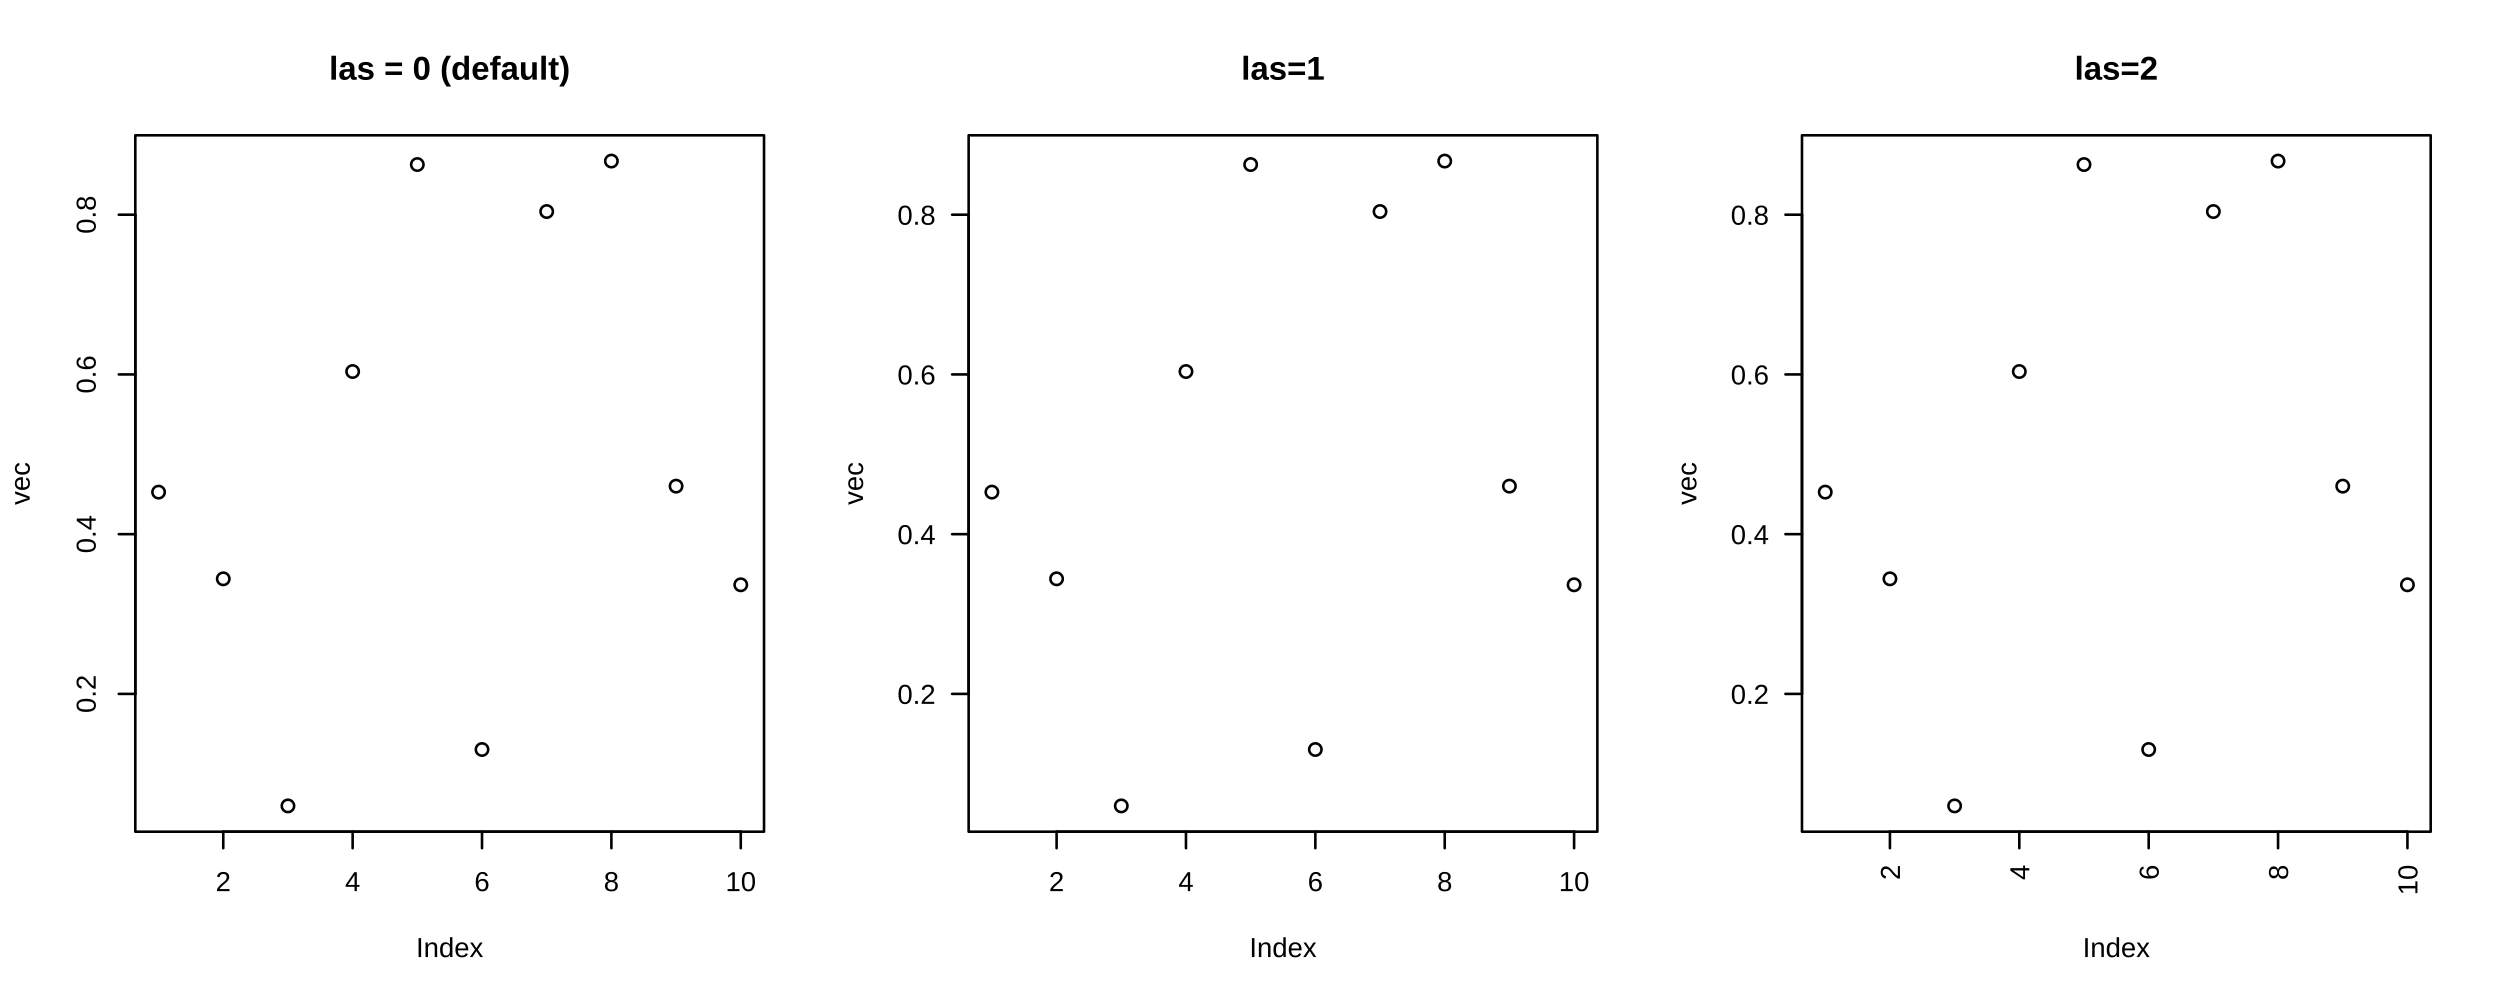
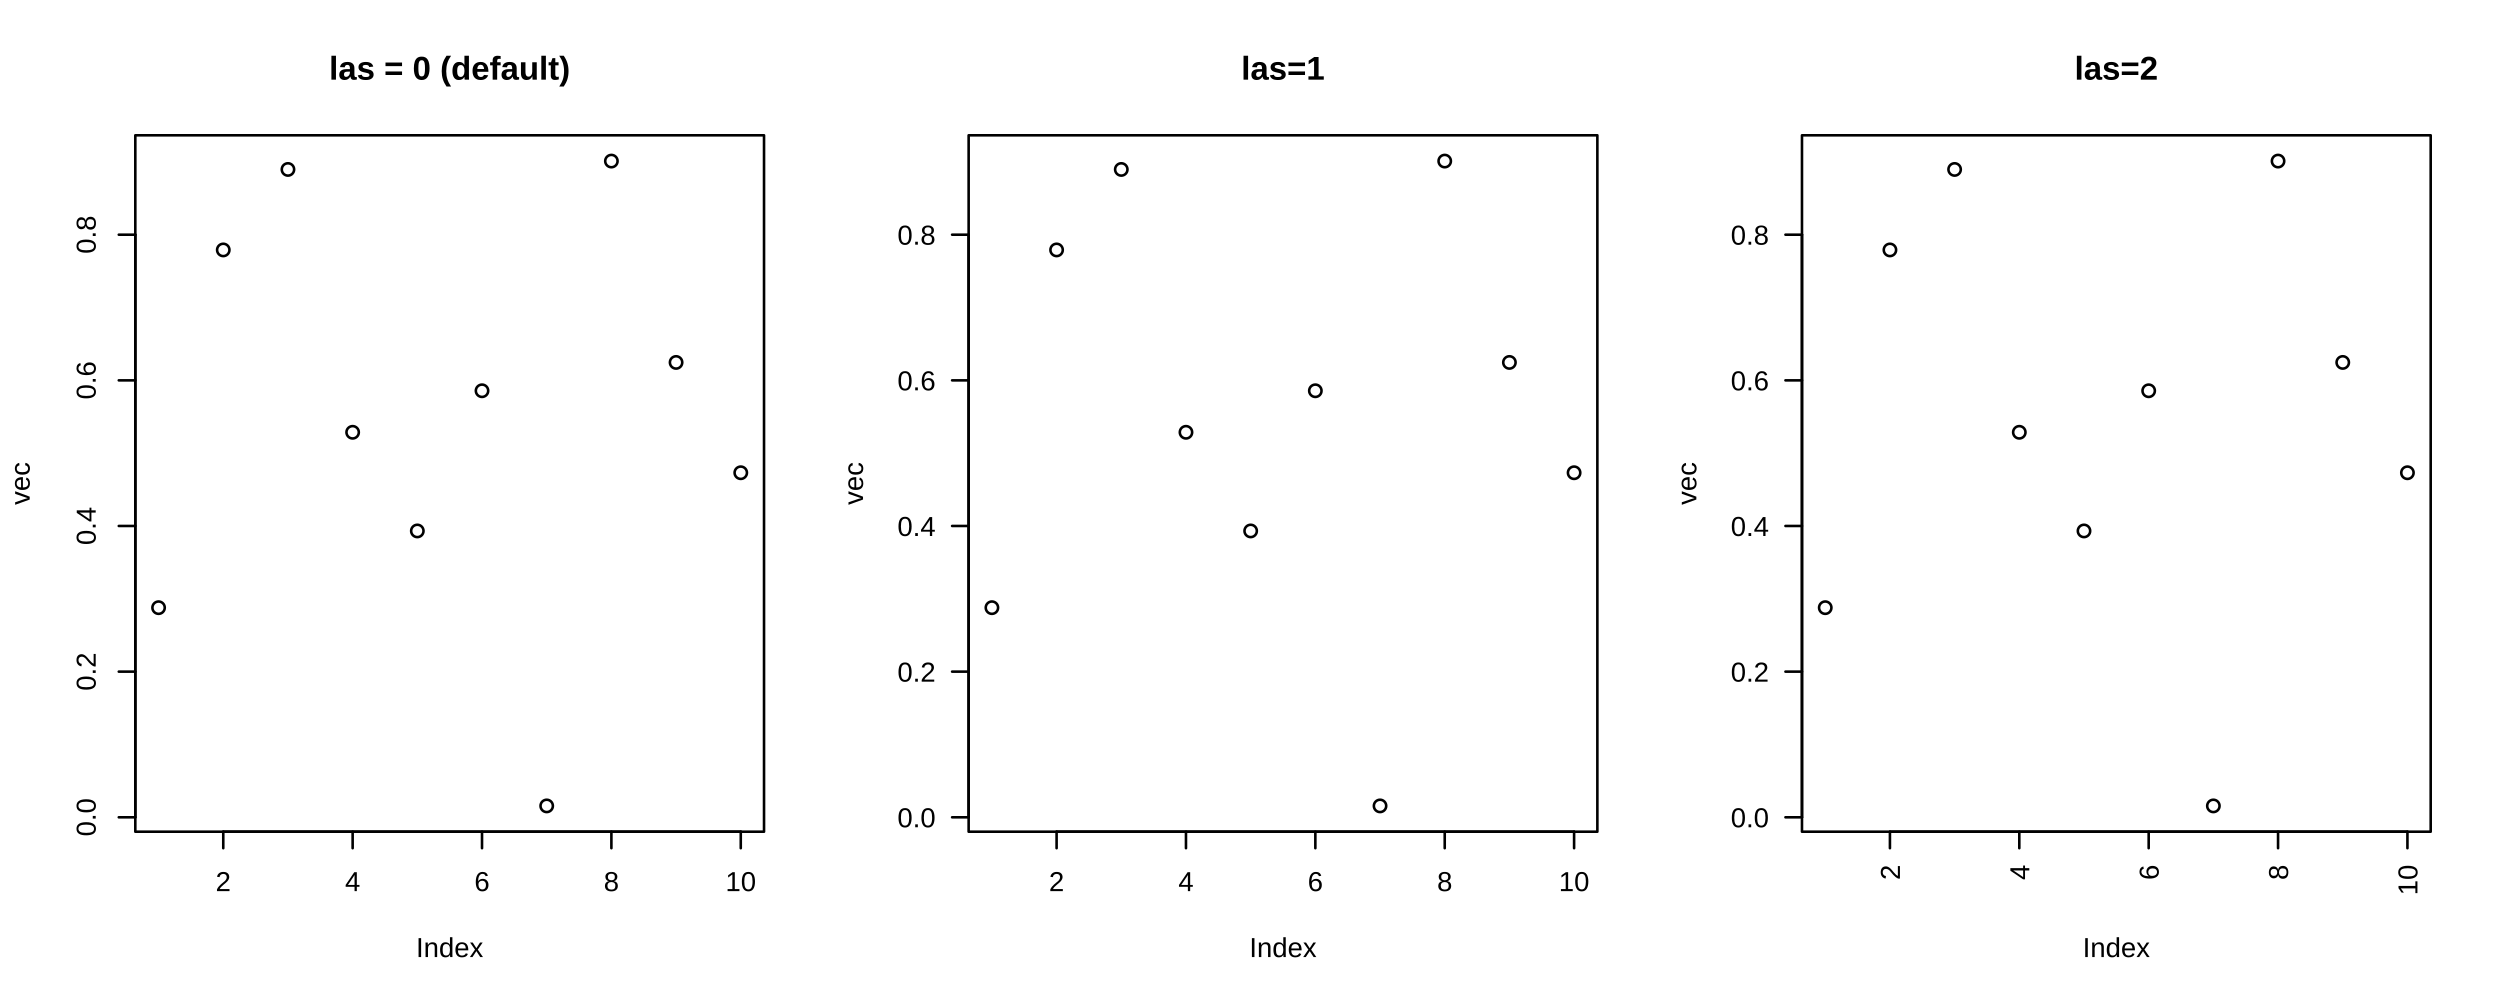
<svg xmlns="http://www.w3.org/2000/svg" class="svglite" width="720.00pt" height="288.00pt" viewBox="0 0 720.00 288.00">
  <defs>
    <style type="text/css">
    .svglite line, .svglite polyline, .svglite polygon, .svglite path, .svglite rect, .svglite circle {
      fill: none;
      stroke: #000000;
      stroke-linecap: round;
      stroke-linejoin: round;
      stroke-miterlimit: 10.00;
    }
    .svglite text {
      white-space: pre;
    }
  </style>
  </defs>
  <rect width="100%" height="100%" style="stroke: none; fill: #FFFFFF;" />
  <defs>
    <clipPath id="cpMC4wMHw3MjAuMDB8MC4wMHwyODguMDA=">
      <rect x="0.00" y="0.00" width="720.00" height="288.00" />
    </clipPath>
  </defs>
  <g clip-path="url(#cpMC4wMHw3MjAuMDB8MC4wMHwyODguMDA=)">
</g>
  <defs>
    <clipPath id="cpMzguOTd8MjIwLjA0fDM4Ljk3fDIzOS41Mw==">
      <rect x="38.97" y="38.97" width="181.08" height="200.56" />
    </clipPath>
  </defs>
  <g clip-path="url(#cpMzguOTd8MjIwLjA0fDM4Ljk3fDIzOS41Mw==)">
-     <circle cx="45.67" cy="141.73" r="1.78" style="stroke-width: 0.75;" />
-     <circle cx="64.30" cy="166.70" r="1.78" style="stroke-width: 0.75;" />
-     <circle cx="82.93" cy="232.10" r="1.78" style="stroke-width: 0.75;" />
-     <circle cx="101.56" cy="107.00" r="1.78" style="stroke-width: 0.75;" />
-     <circle cx="120.19" cy="47.39" r="1.78" style="stroke-width: 0.75;" />
-     <circle cx="138.82" cy="215.86" r="1.78" style="stroke-width: 0.75;" />
-     <circle cx="157.45" cy="60.92" r="1.78" style="stroke-width: 0.75;" />
+     <circle cx="45.67" cy="175.01" r="1.78" style="stroke-width: 0.75;" />
+     <circle cx="64.30" cy="71.98" r="1.78" style="stroke-width: 0.75;" />
+     <circle cx="82.93" cy="48.80" r="1.78" style="stroke-width: 0.75;" />
+     <circle cx="101.56" cy="124.50" r="1.78" style="stroke-width: 0.75;" />
+     <circle cx="120.19" cy="152.91" r="1.78" style="stroke-width: 0.75;" />
+     <circle cx="138.82" cy="112.54" r="1.78" style="stroke-width: 0.75;" />
+     <circle cx="157.45" cy="232.10" r="1.78" style="stroke-width: 0.75;" />
    <circle cx="176.08" cy="46.39" r="1.78" style="stroke-width: 0.75;" />
-     <circle cx="194.71" cy="140.01" r="1.78" style="stroke-width: 0.75;" />
-     <circle cx="213.34" cy="168.42" r="1.78" style="stroke-width: 0.75;" />
+     <circle cx="194.71" cy="104.38" r="1.78" style="stroke-width: 0.75;" />
+     <circle cx="213.34" cy="136.15" r="1.78" style="stroke-width: 0.75;" />
  </g>
  <g clip-path="url(#cpMC4wMHw3MjAuMDB8MC4wMHwyODguMDA=)">
    <line x1="64.30" y1="239.53" x2="213.34" y2="239.53" style="stroke-width: 0.75;" />
    <line x1="64.30" y1="239.53" x2="64.30" y2="244.28" style="stroke-width: 0.75;" />
    <line x1="101.56" y1="239.53" x2="101.56" y2="244.28" style="stroke-width: 0.75;" />
    <line x1="138.82" y1="239.53" x2="138.82" y2="244.28" style="stroke-width: 0.75;" />
    <line x1="176.08" y1="239.53" x2="176.08" y2="244.28" style="stroke-width: 0.75;" />
    <line x1="213.34" y1="239.53" x2="213.34" y2="244.28" style="stroke-width: 0.75;" />
    <text x="64.30" y="256.64" text-anchor="middle" style="font-size: 7.92px; font-family: &quot;Liberation Sans&quot;;" textLength="5.03px" lengthAdjust="spacingAndGlyphs">2</text>
    <text x="101.56" y="256.64" text-anchor="middle" style="font-size: 7.92px; font-family: &quot;Liberation Sans&quot;;" textLength="5.03px" lengthAdjust="spacingAndGlyphs">4</text>
    <text x="138.82" y="256.64" text-anchor="middle" style="font-size: 7.92px; font-family: &quot;Liberation Sans&quot;;" textLength="5.03px" lengthAdjust="spacingAndGlyphs">6</text>
    <text x="176.08" y="256.64" text-anchor="middle" style="font-size: 7.92px; font-family: &quot;Liberation Sans&quot;;" textLength="5.03px" lengthAdjust="spacingAndGlyphs">8</text>
    <text x="213.34" y="256.64" text-anchor="middle" style="font-size: 7.92px; font-family: &quot;Liberation Sans&quot;;" textLength="10.07px" lengthAdjust="spacingAndGlyphs">10</text>
-     <line x1="38.97" y1="199.84" x2="38.97" y2="61.84" style="stroke-width: 0.75;" />
-     <line x1="38.97" y1="199.84" x2="34.21" y2="199.84" style="stroke-width: 0.75;" />
-     <line x1="38.97" y1="153.84" x2="34.21" y2="153.84" style="stroke-width: 0.75;" />
-     <line x1="38.97" y1="107.84" x2="34.21" y2="107.84" style="stroke-width: 0.75;" />
-     <line x1="38.97" y1="61.84" x2="34.21" y2="61.84" style="stroke-width: 0.75;" />
-     <text transform="translate(27.56,199.84) rotate(-90)" text-anchor="middle" style="font-size: 7.92px; font-family: &quot;Liberation Sans&quot;;" textLength="12.58px" lengthAdjust="spacingAndGlyphs">0.2</text>
-     <text transform="translate(27.56,153.84) rotate(-90)" text-anchor="middle" style="font-size: 7.92px; font-family: &quot;Liberation Sans&quot;;" textLength="12.58px" lengthAdjust="spacingAndGlyphs">0.4</text>
-     <text transform="translate(27.56,107.84) rotate(-90)" text-anchor="middle" style="font-size: 7.92px; font-family: &quot;Liberation Sans&quot;;" textLength="12.58px" lengthAdjust="spacingAndGlyphs">0.6</text>
-     <text transform="translate(27.56,61.84) rotate(-90)" text-anchor="middle" style="font-size: 7.92px; font-family: &quot;Liberation Sans&quot;;" textLength="12.58px" lengthAdjust="spacingAndGlyphs">0.8</text>
+     <line x1="38.97" y1="235.38" x2="38.97" y2="67.59" style="stroke-width: 0.75;" />
+     <line x1="38.97" y1="235.38" x2="34.21" y2="235.38" style="stroke-width: 0.75;" />
+     <line x1="38.97" y1="193.43" x2="34.21" y2="193.43" style="stroke-width: 0.75;" />
+     <line x1="38.97" y1="151.48" x2="34.21" y2="151.48" style="stroke-width: 0.75;" />
+     <line x1="38.97" y1="109.54" x2="34.21" y2="109.54" style="stroke-width: 0.75;" />
+     <line x1="38.97" y1="67.59" x2="34.21" y2="67.59" style="stroke-width: 0.75;" />
+     <text transform="translate(27.56,235.38) rotate(-90)" text-anchor="middle" style="font-size: 7.92px; font-family: &quot;Liberation Sans&quot;;" textLength="12.58px" lengthAdjust="spacingAndGlyphs">0.0</text>
+     <text transform="translate(27.56,193.43) rotate(-90)" text-anchor="middle" style="font-size: 7.92px; font-family: &quot;Liberation Sans&quot;;" textLength="12.58px" lengthAdjust="spacingAndGlyphs">0.2</text>
+     <text transform="translate(27.56,151.48) rotate(-90)" text-anchor="middle" style="font-size: 7.92px; font-family: &quot;Liberation Sans&quot;;" textLength="12.58px" lengthAdjust="spacingAndGlyphs">0.4</text>
+     <text transform="translate(27.56,109.54) rotate(-90)" text-anchor="middle" style="font-size: 7.92px; font-family: &quot;Liberation Sans&quot;;" textLength="12.58px" lengthAdjust="spacingAndGlyphs">0.6</text>
+     <text transform="translate(27.56,67.59) rotate(-90)" text-anchor="middle" style="font-size: 7.92px; font-family: &quot;Liberation Sans&quot;;" textLength="12.58px" lengthAdjust="spacingAndGlyphs">0.8</text>
    <polygon points="38.97,239.53 220.04,239.53 220.04,38.97 38.97,38.97 " style="stroke-width: 0.75;" />
  </g>
  <defs>
    <clipPath id="cpMC4wMHwyNDAuMDB8MC4wMHwyODguMDA=">
      <rect x="0.00" y="0.00" width="240.00" height="288.00" />
    </clipPath>
  </defs>
  <g clip-path="url(#cpMC4wMHwyNDAuMDB8MC4wMHwyODguMDA=)">
    <text x="129.50" y="22.95" text-anchor="middle" style="font-size: 9.50px; font-weight: bold; font-family: &quot;Liberation Sans&quot;;" textLength="86.82px" lengthAdjust="spacingAndGlyphs">las = 0 (default)</text>
    <text x="129.50" y="275.64" text-anchor="middle" style="font-size: 7.92px; font-family: &quot;Liberation Sans&quot;;" textLength="21.77px" lengthAdjust="spacingAndGlyphs">Index</text>
    <text transform="translate(8.55,139.25) rotate(-90)" text-anchor="middle" style="font-size: 7.92px; font-family: &quot;Liberation Sans&quot;;" textLength="13.90px" lengthAdjust="spacingAndGlyphs">vec</text>
  </g>
  <defs>
    <clipPath id="cpMjc4Ljk3fDQ2MC4wNHwzOC45N3wyMzkuNTM=">
      <rect x="278.97" y="38.97" width="181.08" height="200.56" />
    </clipPath>
  </defs>
  <g clip-path="url(#cpMjc4Ljk3fDQ2MC4wNHwzOC45N3wyMzkuNTM=)">
-     <circle cx="285.67" cy="141.73" r="1.78" style="stroke-width: 0.75;" />
-     <circle cx="304.30" cy="166.70" r="1.78" style="stroke-width: 0.75;" />
-     <circle cx="322.93" cy="232.10" r="1.78" style="stroke-width: 0.75;" />
-     <circle cx="341.56" cy="107.00" r="1.78" style="stroke-width: 0.75;" />
-     <circle cx="360.19" cy="47.39" r="1.78" style="stroke-width: 0.75;" />
-     <circle cx="378.82" cy="215.86" r="1.78" style="stroke-width: 0.75;" />
-     <circle cx="397.45" cy="60.92" r="1.78" style="stroke-width: 0.75;" />
+     <circle cx="285.67" cy="175.01" r="1.78" style="stroke-width: 0.75;" />
+     <circle cx="304.30" cy="71.98" r="1.78" style="stroke-width: 0.75;" />
+     <circle cx="322.93" cy="48.80" r="1.78" style="stroke-width: 0.75;" />
+     <circle cx="341.56" cy="124.50" r="1.78" style="stroke-width: 0.75;" />
+     <circle cx="360.19" cy="152.91" r="1.78" style="stroke-width: 0.75;" />
+     <circle cx="378.82" cy="112.54" r="1.78" style="stroke-width: 0.75;" />
+     <circle cx="397.45" cy="232.10" r="1.78" style="stroke-width: 0.75;" />
    <circle cx="416.08" cy="46.39" r="1.78" style="stroke-width: 0.75;" />
-     <circle cx="434.71" cy="140.01" r="1.78" style="stroke-width: 0.75;" />
-     <circle cx="453.34" cy="168.42" r="1.78" style="stroke-width: 0.75;" />
+     <circle cx="434.71" cy="104.38" r="1.78" style="stroke-width: 0.75;" />
+     <circle cx="453.34" cy="136.15" r="1.78" style="stroke-width: 0.75;" />
  </g>
  <g clip-path="url(#cpMC4wMHw3MjAuMDB8MC4wMHwyODguMDA=)">
    <line x1="304.30" y1="239.53" x2="453.34" y2="239.53" style="stroke-width: 0.75;" />
    <line x1="304.30" y1="239.53" x2="304.30" y2="244.28" style="stroke-width: 0.75;" />
    <line x1="341.56" y1="239.53" x2="341.56" y2="244.28" style="stroke-width: 0.75;" />
    <line x1="378.82" y1="239.53" x2="378.82" y2="244.28" style="stroke-width: 0.75;" />
    <line x1="416.08" y1="239.53" x2="416.08" y2="244.28" style="stroke-width: 0.75;" />
    <line x1="453.34" y1="239.53" x2="453.34" y2="244.28" style="stroke-width: 0.75;" />
    <text x="304.30" y="256.64" text-anchor="middle" style="font-size: 7.92px; font-family: &quot;Liberation Sans&quot;;" textLength="5.03px" lengthAdjust="spacingAndGlyphs">2</text>
    <text x="341.56" y="256.64" text-anchor="middle" style="font-size: 7.92px; font-family: &quot;Liberation Sans&quot;;" textLength="5.03px" lengthAdjust="spacingAndGlyphs">4</text>
    <text x="378.82" y="256.64" text-anchor="middle" style="font-size: 7.92px; font-family: &quot;Liberation Sans&quot;;" textLength="5.03px" lengthAdjust="spacingAndGlyphs">6</text>
    <text x="416.08" y="256.64" text-anchor="middle" style="font-size: 7.92px; font-family: &quot;Liberation Sans&quot;;" textLength="5.03px" lengthAdjust="spacingAndGlyphs">8</text>
    <text x="453.34" y="256.64" text-anchor="middle" style="font-size: 7.92px; font-family: &quot;Liberation Sans&quot;;" textLength="10.07px" lengthAdjust="spacingAndGlyphs">10</text>
-     <line x1="278.97" y1="199.84" x2="278.97" y2="61.84" style="stroke-width: 0.75;" />
-     <line x1="278.97" y1="199.84" x2="274.21" y2="199.84" style="stroke-width: 0.75;" />
-     <line x1="278.97" y1="153.84" x2="274.21" y2="153.84" style="stroke-width: 0.75;" />
-     <line x1="278.97" y1="107.84" x2="274.21" y2="107.84" style="stroke-width: 0.75;" />
-     <line x1="278.97" y1="61.84" x2="274.21" y2="61.84" style="stroke-width: 0.75;" />
-     <text x="269.46" y="202.72" text-anchor="end" style="font-size: 7.92px; font-family: &quot;Liberation Sans&quot;;" textLength="12.58px" lengthAdjust="spacingAndGlyphs">0.2</text>
-     <text x="269.46" y="156.72" text-anchor="end" style="font-size: 7.92px; font-family: &quot;Liberation Sans&quot;;" textLength="12.58px" lengthAdjust="spacingAndGlyphs">0.4</text>
-     <text x="269.46" y="110.72" text-anchor="end" style="font-size: 7.92px; font-family: &quot;Liberation Sans&quot;;" textLength="12.58px" lengthAdjust="spacingAndGlyphs">0.6</text>
-     <text x="269.46" y="64.72" text-anchor="end" style="font-size: 7.92px; font-family: &quot;Liberation Sans&quot;;" textLength="12.58px" lengthAdjust="spacingAndGlyphs">0.8</text>
+     <line x1="278.97" y1="235.38" x2="278.97" y2="67.59" style="stroke-width: 0.75;" />
+     <line x1="278.97" y1="235.38" x2="274.21" y2="235.38" style="stroke-width: 0.75;" />
+     <line x1="278.97" y1="193.43" x2="274.21" y2="193.43" style="stroke-width: 0.75;" />
+     <line x1="278.97" y1="151.48" x2="274.21" y2="151.48" style="stroke-width: 0.75;" />
+     <line x1="278.97" y1="109.54" x2="274.21" y2="109.54" style="stroke-width: 0.75;" />
+     <line x1="278.97" y1="67.59" x2="274.21" y2="67.59" style="stroke-width: 0.75;" />
+     <text x="269.46" y="238.26" text-anchor="end" style="font-size: 7.92px; font-family: &quot;Liberation Sans&quot;;" textLength="12.58px" lengthAdjust="spacingAndGlyphs">0.0</text>
+     <text x="269.46" y="196.31" text-anchor="end" style="font-size: 7.92px; font-family: &quot;Liberation Sans&quot;;" textLength="12.58px" lengthAdjust="spacingAndGlyphs">0.2</text>
+     <text x="269.46" y="154.36" text-anchor="end" style="font-size: 7.92px; font-family: &quot;Liberation Sans&quot;;" textLength="12.58px" lengthAdjust="spacingAndGlyphs">0.4</text>
+     <text x="269.46" y="112.42" text-anchor="end" style="font-size: 7.92px; font-family: &quot;Liberation Sans&quot;;" textLength="12.58px" lengthAdjust="spacingAndGlyphs">0.6</text>
+     <text x="269.46" y="70.47" text-anchor="end" style="font-size: 7.92px; font-family: &quot;Liberation Sans&quot;;" textLength="12.58px" lengthAdjust="spacingAndGlyphs">0.8</text>
    <polygon points="278.97,239.53 460.04,239.53 460.04,38.97 278.97,38.97 " style="stroke-width: 0.75;" />
  </g>
  <defs>
    <clipPath id="cpMjQwLjAwfDQ4MC4wMHwwLjAwfDI4OC4wMA==">
      <rect x="240.00" y="0.00" width="240.00" height="288.00" />
    </clipPath>
  </defs>
  <g clip-path="url(#cpMjQwLjAwfDQ4MC4wMHwwLjAwfDI4OC4wMA==)">
    <text x="369.50" y="22.95" text-anchor="middle" style="font-size: 9.50px; font-weight: bold; font-family: &quot;Liberation Sans&quot;;" textLength="29.88px" lengthAdjust="spacingAndGlyphs">las=1</text>
    <text x="369.50" y="275.64" text-anchor="middle" style="font-size: 7.92px; font-family: &quot;Liberation Sans&quot;;" textLength="21.77px" lengthAdjust="spacingAndGlyphs">Index</text>
    <text transform="translate(248.55,139.25) rotate(-90)" text-anchor="middle" style="font-size: 7.92px; font-family: &quot;Liberation Sans&quot;;" textLength="13.90px" lengthAdjust="spacingAndGlyphs">vec</text>
  </g>
  <defs>
    <clipPath id="cpNTE4Ljk3fDcwMC4wNHwzOC45N3wyMzkuNTM=">
      <rect x="518.97" y="38.97" width="181.08" height="200.56" />
    </clipPath>
  </defs>
  <g clip-path="url(#cpNTE4Ljk3fDcwMC4wNHwzOC45N3wyMzkuNTM=)">
-     <circle cx="525.67" cy="141.73" r="1.78" style="stroke-width: 0.75;" />
-     <circle cx="544.30" cy="166.70" r="1.78" style="stroke-width: 0.75;" />
-     <circle cx="562.93" cy="232.10" r="1.78" style="stroke-width: 0.75;" />
-     <circle cx="581.56" cy="107.00" r="1.78" style="stroke-width: 0.75;" />
-     <circle cx="600.19" cy="47.39" r="1.78" style="stroke-width: 0.75;" />
-     <circle cx="618.82" cy="215.86" r="1.78" style="stroke-width: 0.75;" />
-     <circle cx="637.45" cy="60.92" r="1.78" style="stroke-width: 0.75;" />
+     <circle cx="525.67" cy="175.01" r="1.78" style="stroke-width: 0.75;" />
+     <circle cx="544.30" cy="71.98" r="1.78" style="stroke-width: 0.75;" />
+     <circle cx="562.93" cy="48.80" r="1.78" style="stroke-width: 0.75;" />
+     <circle cx="581.56" cy="124.50" r="1.78" style="stroke-width: 0.75;" />
+     <circle cx="600.19" cy="152.91" r="1.78" style="stroke-width: 0.75;" />
+     <circle cx="618.82" cy="112.54" r="1.78" style="stroke-width: 0.75;" />
+     <circle cx="637.45" cy="232.10" r="1.78" style="stroke-width: 0.75;" />
    <circle cx="656.08" cy="46.39" r="1.78" style="stroke-width: 0.75;" />
-     <circle cx="674.71" cy="140.01" r="1.78" style="stroke-width: 0.75;" />
-     <circle cx="693.34" cy="168.42" r="1.78" style="stroke-width: 0.75;" />
+     <circle cx="674.71" cy="104.38" r="1.78" style="stroke-width: 0.75;" />
+     <circle cx="693.34" cy="136.15" r="1.78" style="stroke-width: 0.75;" />
  </g>
  <g clip-path="url(#cpMC4wMHw3MjAuMDB8MC4wMHwyODguMDA=)">
    <line x1="544.30" y1="239.53" x2="693.34" y2="239.53" style="stroke-width: 0.75;" />
    <line x1="544.30" y1="239.53" x2="544.30" y2="244.28" style="stroke-width: 0.75;" />
    <line x1="581.56" y1="239.53" x2="581.56" y2="244.28" style="stroke-width: 0.75;" />
    <line x1="618.82" y1="239.53" x2="618.82" y2="244.28" style="stroke-width: 0.75;" />
    <line x1="656.08" y1="239.53" x2="656.08" y2="244.28" style="stroke-width: 0.75;" />
    <line x1="693.34" y1="239.53" x2="693.34" y2="244.28" style="stroke-width: 0.75;" />
    <text transform="translate(547.18,249.03) rotate(-90)" text-anchor="end" style="font-size: 7.92px; font-family: &quot;Liberation Sans&quot;;" textLength="5.03px" lengthAdjust="spacingAndGlyphs">2</text>
    <text transform="translate(584.44,249.03) rotate(-90)" text-anchor="end" style="font-size: 7.92px; font-family: &quot;Liberation Sans&quot;;" textLength="5.03px" lengthAdjust="spacingAndGlyphs">4</text>
    <text transform="translate(621.70,249.03) rotate(-90)" text-anchor="end" style="font-size: 7.92px; font-family: &quot;Liberation Sans&quot;;" textLength="5.03px" lengthAdjust="spacingAndGlyphs">6</text>
    <text transform="translate(658.96,249.03) rotate(-90)" text-anchor="end" style="font-size: 7.92px; font-family: &quot;Liberation Sans&quot;;" textLength="5.03px" lengthAdjust="spacingAndGlyphs">8</text>
    <text transform="translate(696.22,249.03) rotate(-90)" text-anchor="end" style="font-size: 7.92px; font-family: &quot;Liberation Sans&quot;;" textLength="10.07px" lengthAdjust="spacingAndGlyphs">10</text>
-     <line x1="518.97" y1="199.84" x2="518.97" y2="61.84" style="stroke-width: 0.75;" />
-     <line x1="518.97" y1="199.84" x2="514.21" y2="199.84" style="stroke-width: 0.75;" />
-     <line x1="518.97" y1="153.84" x2="514.21" y2="153.84" style="stroke-width: 0.75;" />
-     <line x1="518.97" y1="107.84" x2="514.21" y2="107.84" style="stroke-width: 0.75;" />
-     <line x1="518.97" y1="61.84" x2="514.21" y2="61.84" style="stroke-width: 0.75;" />
-     <text x="509.46" y="202.72" text-anchor="end" style="font-size: 7.92px; font-family: &quot;Liberation Sans&quot;;" textLength="12.58px" lengthAdjust="spacingAndGlyphs">0.2</text>
-     <text x="509.46" y="156.72" text-anchor="end" style="font-size: 7.92px; font-family: &quot;Liberation Sans&quot;;" textLength="12.58px" lengthAdjust="spacingAndGlyphs">0.4</text>
-     <text x="509.46" y="110.72" text-anchor="end" style="font-size: 7.92px; font-family: &quot;Liberation Sans&quot;;" textLength="12.58px" lengthAdjust="spacingAndGlyphs">0.6</text>
-     <text x="509.46" y="64.72" text-anchor="end" style="font-size: 7.92px; font-family: &quot;Liberation Sans&quot;;" textLength="12.58px" lengthAdjust="spacingAndGlyphs">0.8</text>
+     <line x1="518.97" y1="235.38" x2="518.97" y2="67.59" style="stroke-width: 0.75;" />
+     <line x1="518.97" y1="235.38" x2="514.21" y2="235.38" style="stroke-width: 0.75;" />
+     <line x1="518.97" y1="193.43" x2="514.21" y2="193.43" style="stroke-width: 0.75;" />
+     <line x1="518.97" y1="151.48" x2="514.21" y2="151.48" style="stroke-width: 0.75;" />
+     <line x1="518.97" y1="109.54" x2="514.21" y2="109.54" style="stroke-width: 0.75;" />
+     <line x1="518.97" y1="67.59" x2="514.21" y2="67.59" style="stroke-width: 0.75;" />
+     <text x="509.46" y="238.26" text-anchor="end" style="font-size: 7.92px; font-family: &quot;Liberation Sans&quot;;" textLength="12.58px" lengthAdjust="spacingAndGlyphs">0.0</text>
+     <text x="509.46" y="196.31" text-anchor="end" style="font-size: 7.92px; font-family: &quot;Liberation Sans&quot;;" textLength="12.58px" lengthAdjust="spacingAndGlyphs">0.2</text>
+     <text x="509.46" y="154.36" text-anchor="end" style="font-size: 7.92px; font-family: &quot;Liberation Sans&quot;;" textLength="12.58px" lengthAdjust="spacingAndGlyphs">0.4</text>
+     <text x="509.46" y="112.42" text-anchor="end" style="font-size: 7.92px; font-family: &quot;Liberation Sans&quot;;" textLength="12.58px" lengthAdjust="spacingAndGlyphs">0.6</text>
+     <text x="509.46" y="70.47" text-anchor="end" style="font-size: 7.92px; font-family: &quot;Liberation Sans&quot;;" textLength="12.58px" lengthAdjust="spacingAndGlyphs">0.8</text>
    <polygon points="518.97,239.53 700.04,239.53 700.04,38.97 518.97,38.97 " style="stroke-width: 0.75;" />
  </g>
  <defs>
    <clipPath id="cpNDgwLjAwfDcyMC4wMHwwLjAwfDI4OC4wMA==">
      <rect x="480.00" y="0.00" width="240.00" height="288.00" />
    </clipPath>
  </defs>
  <g clip-path="url(#cpNDgwLjAwfDcyMC4wMHwwLjAwfDI4OC4wMA==)">
    <text x="609.50" y="22.95" text-anchor="middle" style="font-size: 9.50px; font-weight: bold; font-family: &quot;Liberation Sans&quot;;" textLength="29.88px" lengthAdjust="spacingAndGlyphs">las=2</text>
    <text x="609.50" y="275.64" text-anchor="middle" style="font-size: 7.92px; font-family: &quot;Liberation Sans&quot;;" textLength="21.77px" lengthAdjust="spacingAndGlyphs">Index</text>
    <text transform="translate(488.55,139.25) rotate(-90)" text-anchor="middle" style="font-size: 7.92px; font-family: &quot;Liberation Sans&quot;;" textLength="13.90px" lengthAdjust="spacingAndGlyphs">vec</text>
  </g>
</svg>
